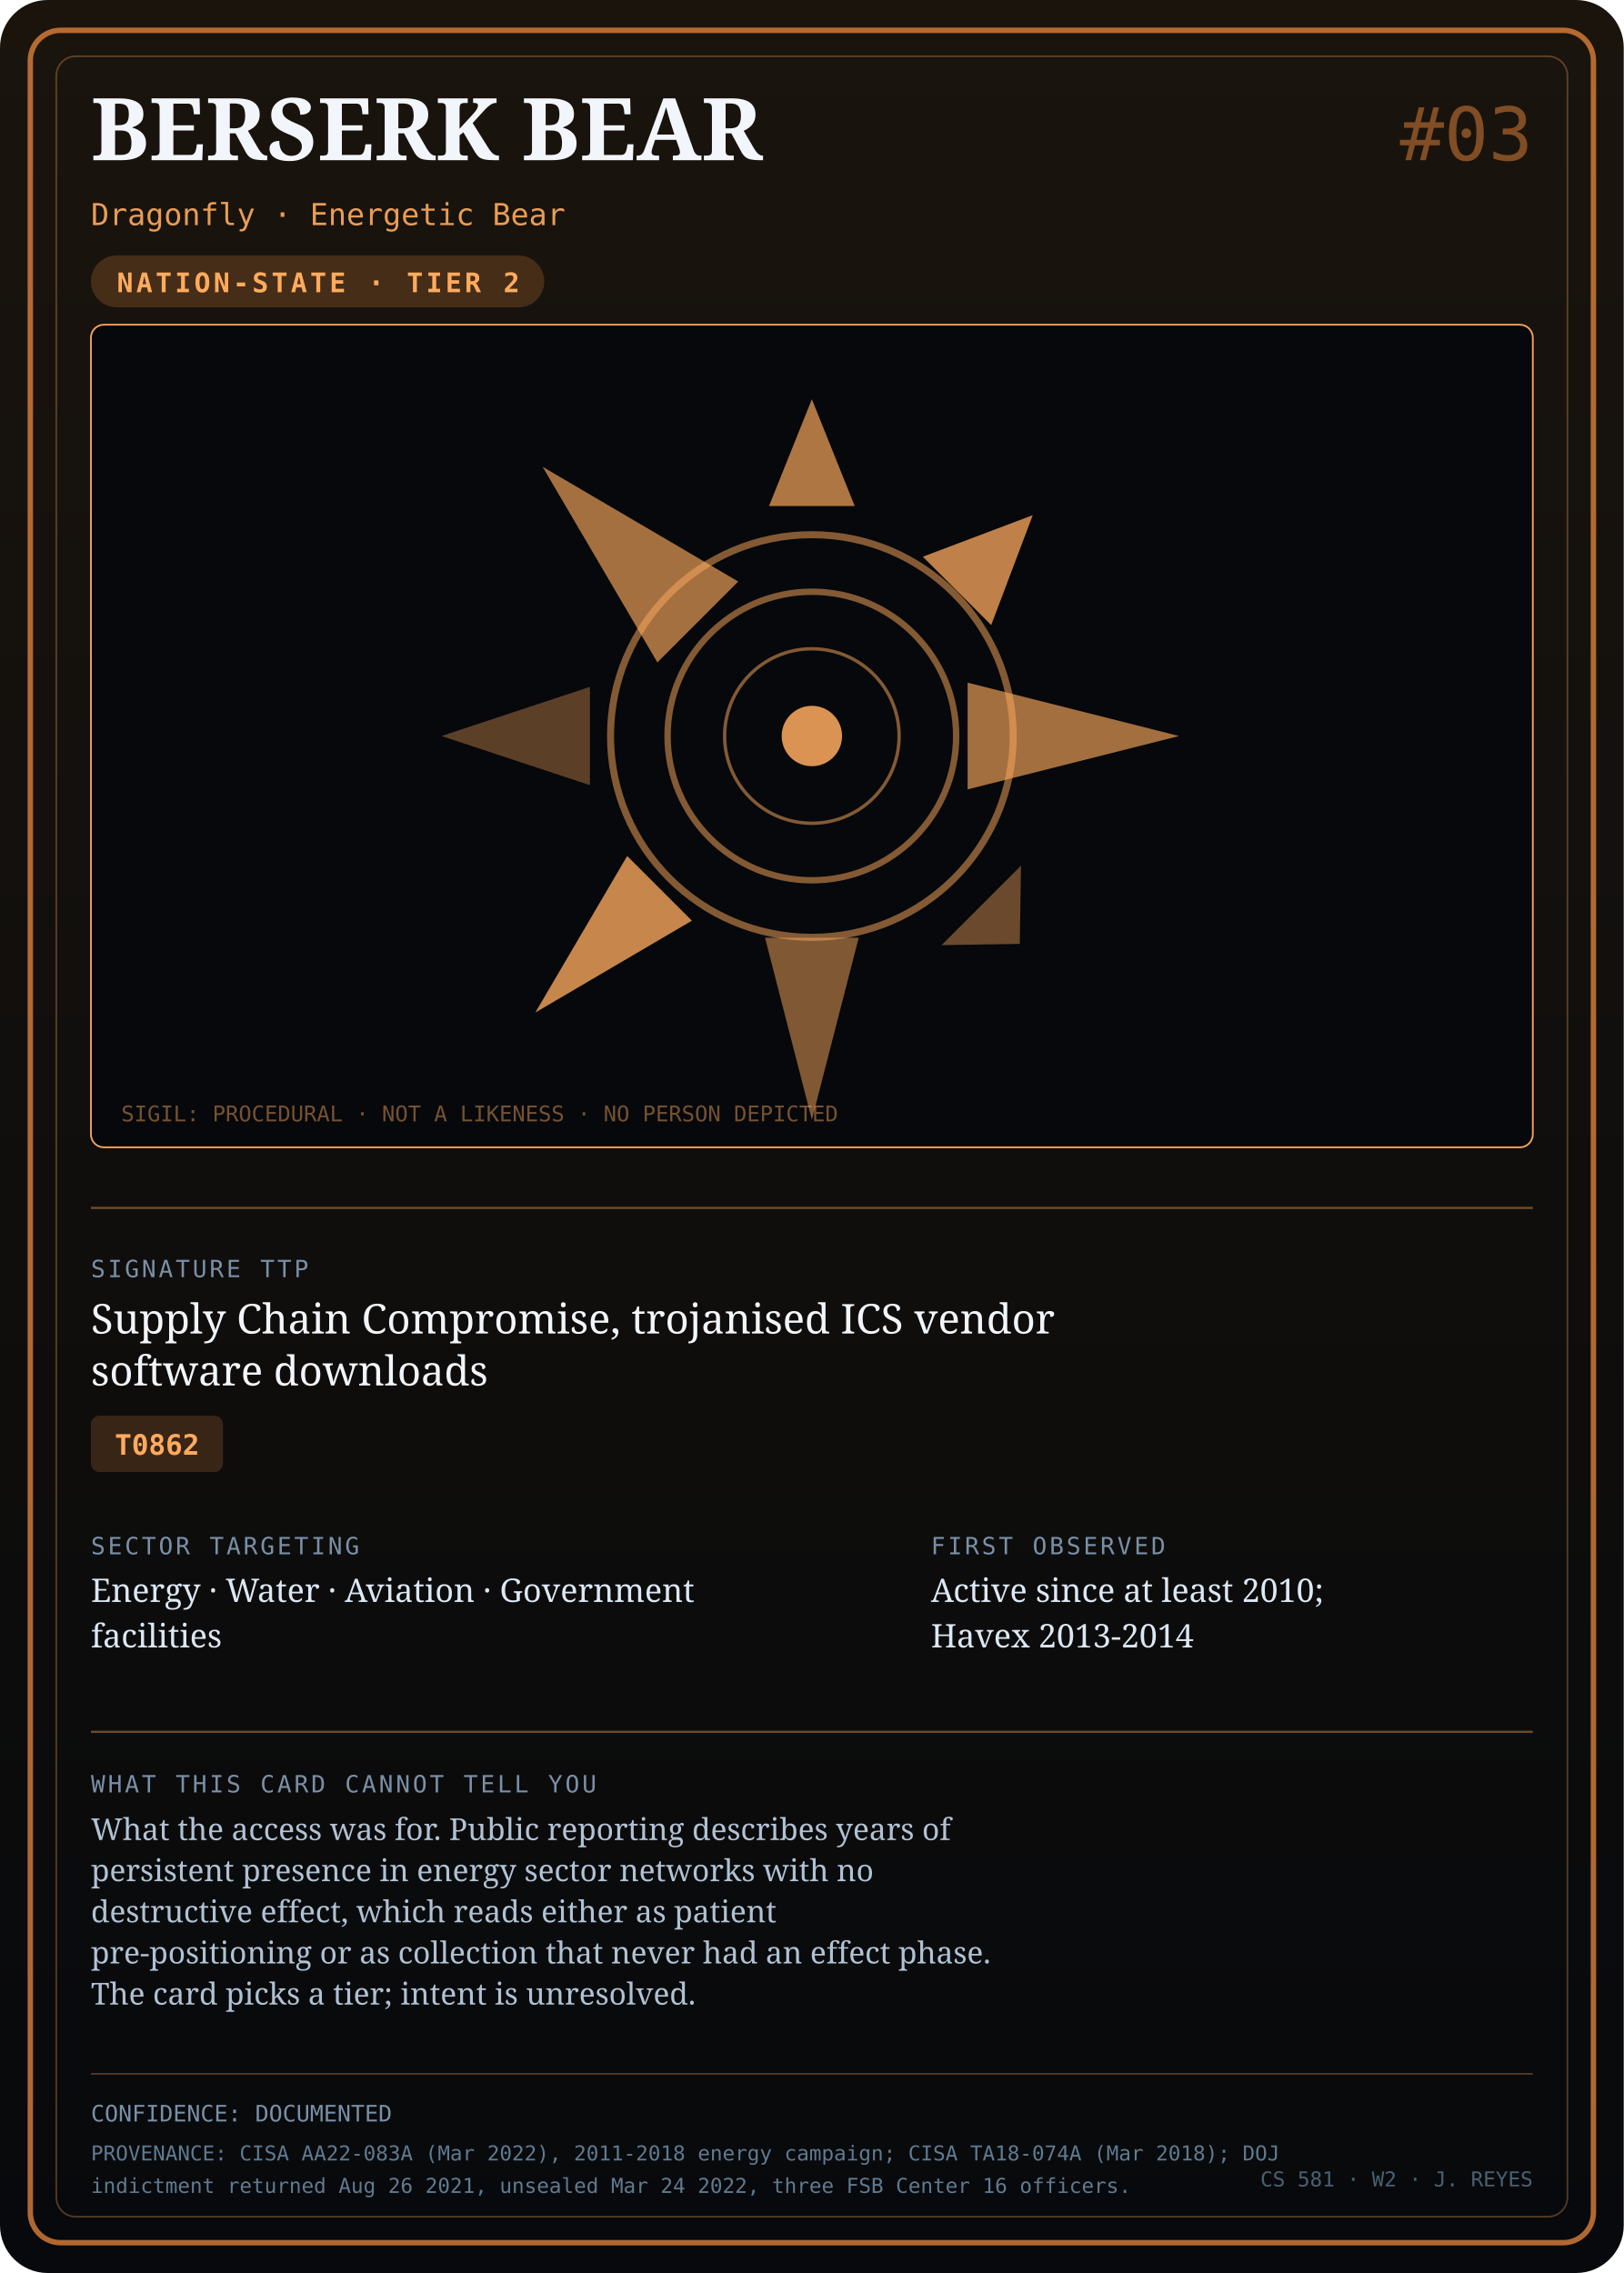
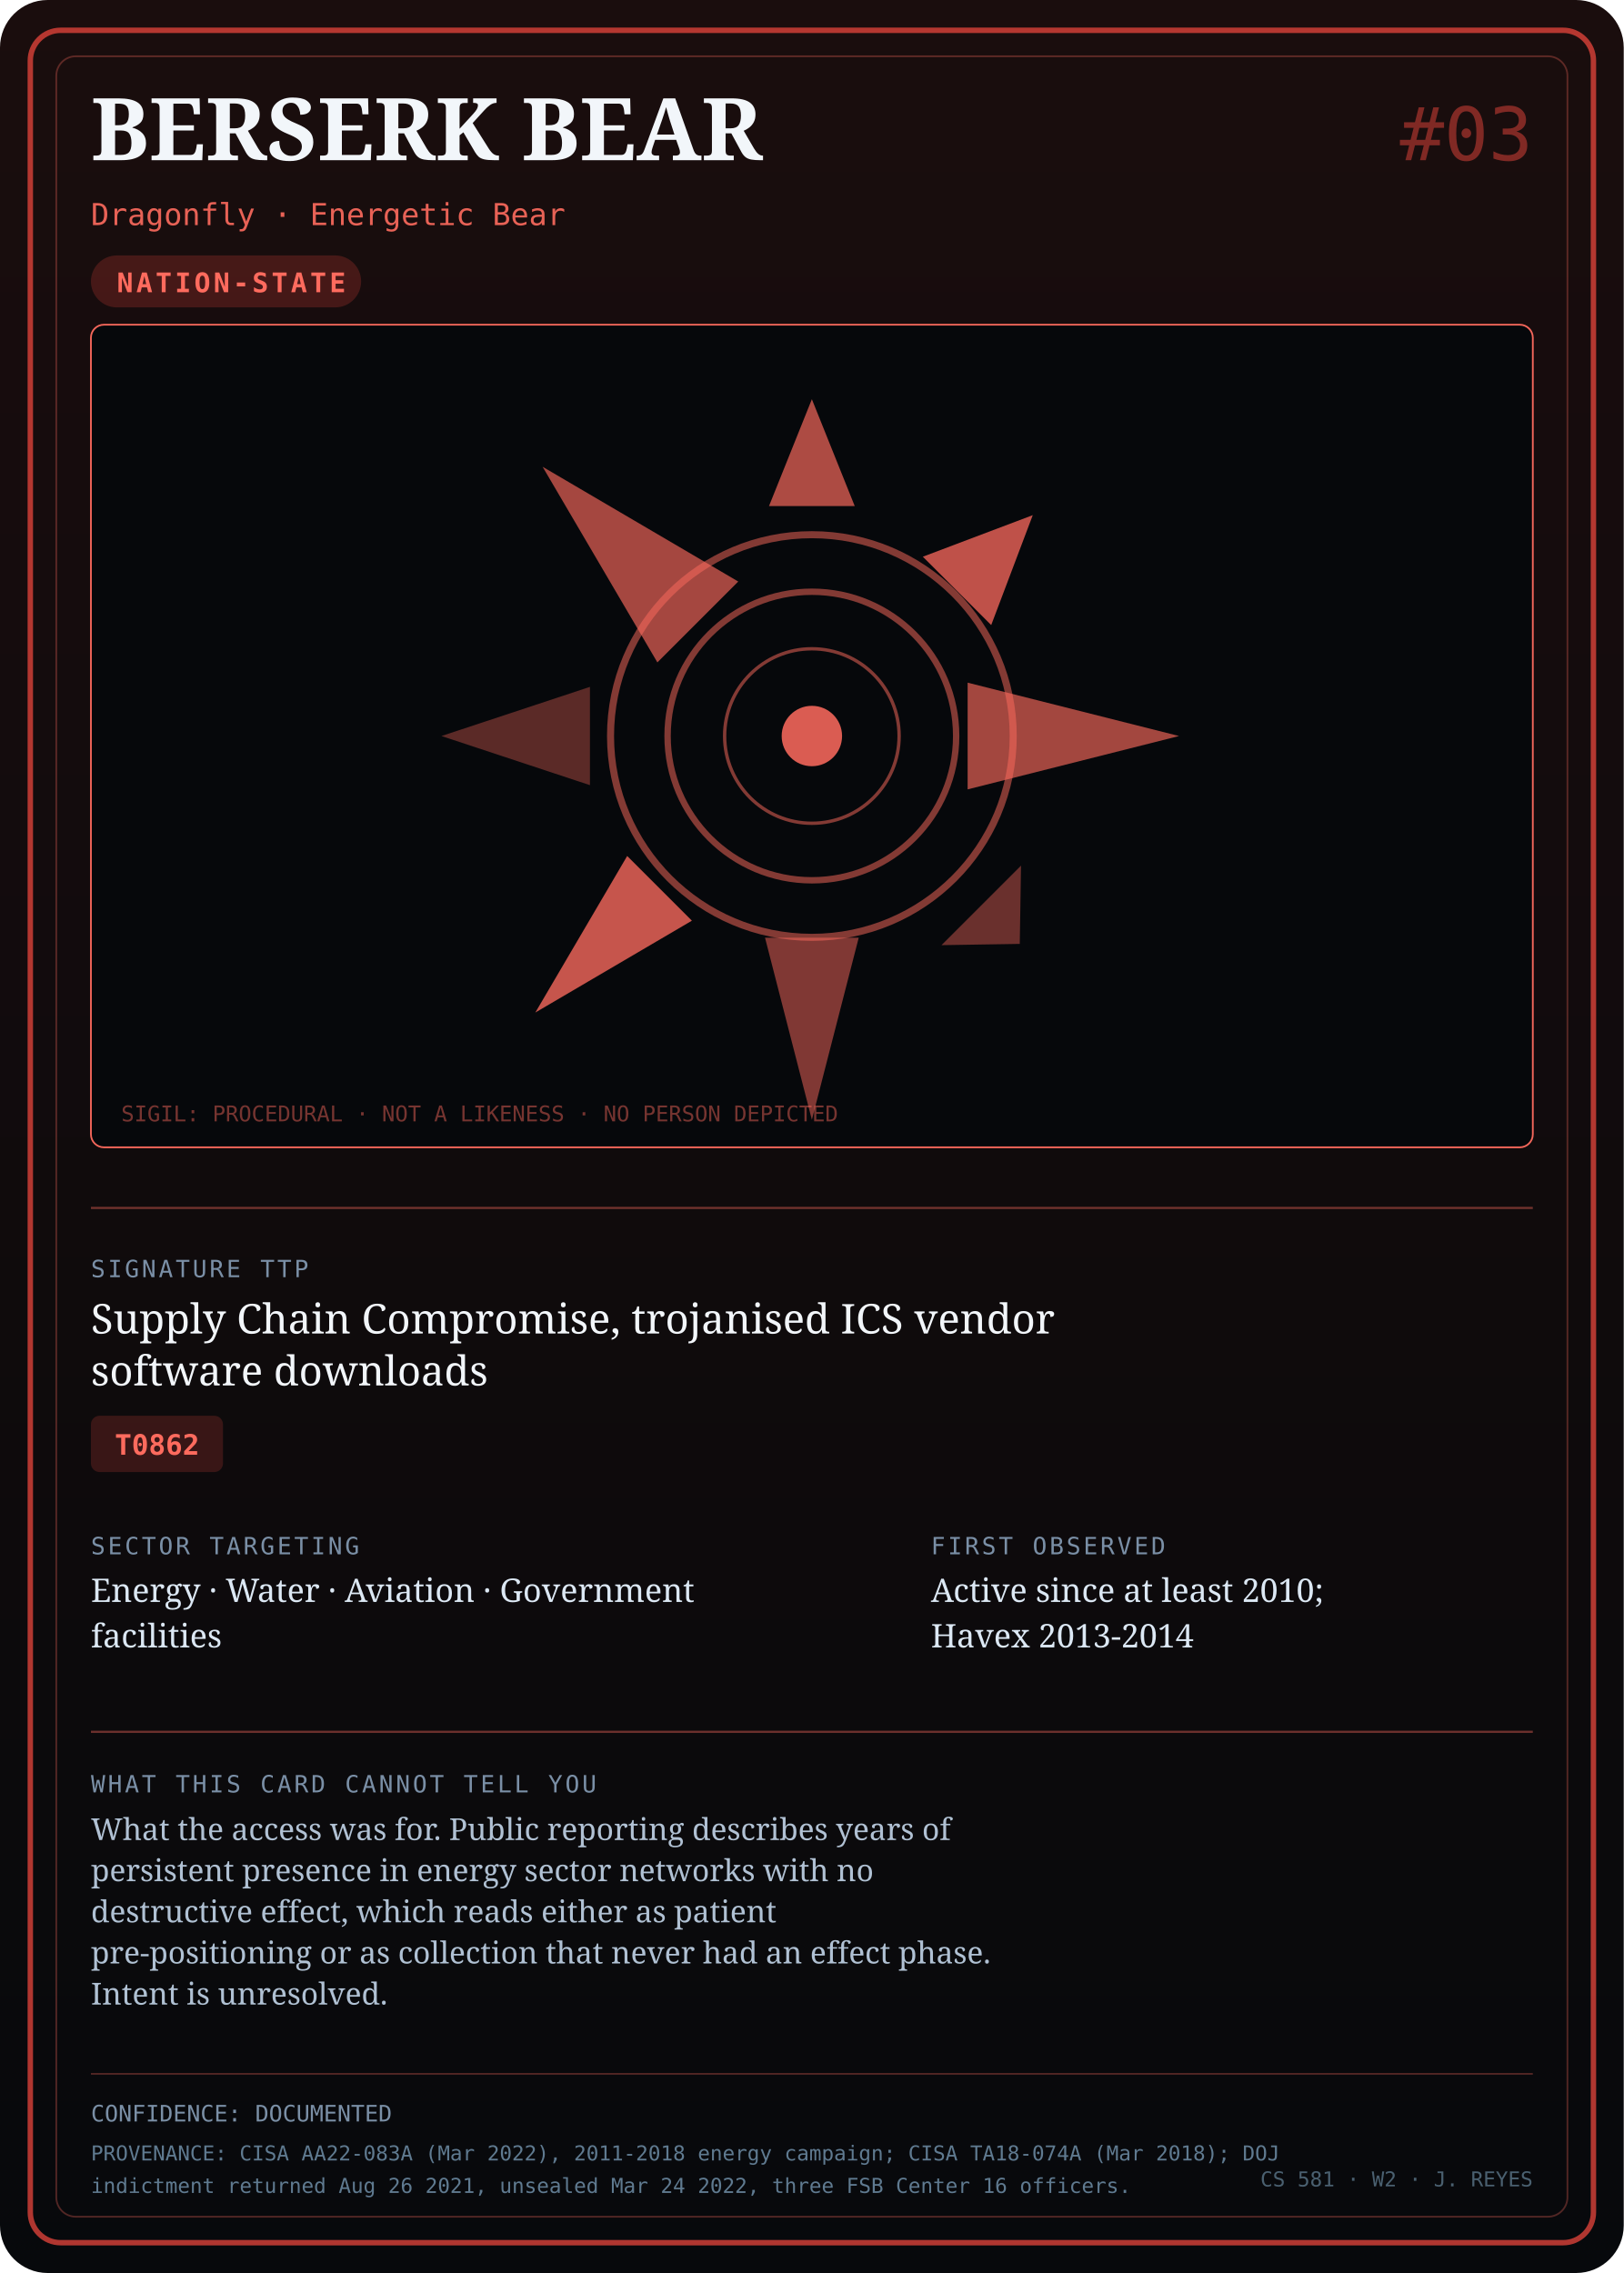
<svg xmlns="http://www.w3.org/2000/svg" viewBox="0 0 750 1050" width="750" height="1050" role="img" aria-label="Threat actor card: BERSERK BEAR">
  <defs>
    <linearGradient id="g03" x1="0" y1="0" x2="0" y2="1">
-       <stop offset="0" stop-color="#1a140d" />
+       <stop offset="0" stop-color="#1a0d0d" />
      <stop offset="1" stop-color="#07090c" />
    </linearGradient>
    <clipPath id="art03">
      <rect x="42" y="150" width="666" height="380" rx="6" />
    </clipPath>
  </defs>
  <rect width="750" height="1050" rx="22" fill="url(#g03)" />
-   <rect x="14" y="14" width="722" height="1022" rx="14" fill="none" stroke="#e8873c" stroke-width="2.5" opacity="0.75" />
-   <rect x="26" y="26" width="698" height="998" rx="9" fill="none" stroke="#ffab5e" stroke-width="0.8" opacity="0.3" />
+   <rect x="14" y="14" width="722" height="1022" rx="14" fill="none" stroke="#e8453c" stroke-width="2.5" opacity="0.75" />
+   <rect x="26" y="26" width="698" height="998" rx="9" fill="none" stroke="#ff6b5e" stroke-width="0.8" opacity="0.3" />
  <text x="42" y="74" font-family="Georgia,serif" font-size="40" font-weight="bold" fill="#f2f6fa">BERSERK BEAR</text>
-   <text x="42" y="104" font-family="monospace" font-size="14" fill="#ffab5e" opacity="0.9">Dragonfly · Energetic Bear</text>
-   <rect x="42" y="118" width="209.4" height="24" rx="12" fill="#e8873c" opacity="0.22" />
-   <text x="54" y="135" font-family="monospace" font-size="12.5" font-weight="bold" fill="#ffab5e" letter-spacing="1.4">NATION-STATE · TIER 2</text>
-   <text x="708" y="74" text-anchor="end" font-family="monospace" font-size="34" fill="#e8873c" opacity="0.5">#03</text>
-   <rect x="42" y="150" width="666" height="380" rx="6" fill="#05070a" stroke="#ffab5e" stroke-width="0.8" opacity="0.95" />
+   <text x="42" y="104" font-family="monospace" font-size="14" fill="#ff6b5e" opacity="0.9">Dragonfly · Energetic Bear</text>
+   <rect x="42" y="118" width="124.8" height="24" rx="12" fill="#e8453c" opacity="0.22" />
+   <text x="54" y="135" font-family="monospace" font-size="12.5" font-weight="bold" fill="#ff6b5e" letter-spacing="1.4">NATION-STATE</text>
+   <text x="708" y="74" text-anchor="end" font-family="monospace" font-size="34" fill="#e8453c" opacity="0.5">#03</text>
+   <rect x="42" y="150" width="666" height="380" rx="6" fill="#05070a" stroke="#ff6b5e" stroke-width="0.8" opacity="0.95" />
  <g clip-path="url(#art03)">
    <g transform="translate(375 340) scale(1.55)">
      <g transform="rotate(0.0 0 0)">
-         <path d="M -12.774 -68.535 L 0 -100.379 L 12.774 -68.535 Z" fill="#ffab5e" opacity="0.67" />
+         <path d="M -12.774 -68.535 L 0 -100.379 L 12.774 -68.535 Z" fill="#ff6b5e" opacity="0.67" />
      </g>
      <g transform="rotate(45.0 0 0)">
-         <path d="M -14.409 -61.17 L 0 -93.094 L 14.409 -61.17 Z" fill="#ffab5e" opacity="0.74" />
+         <path d="M -14.409 -61.17 L 0 -93.094 L 14.409 -61.17 Z" fill="#ff6b5e" opacity="0.74" />
      </g>
      <g transform="rotate(90.0 0 0)">
-         <path d="M -15.901 -46.418 L 0 -109.414 L 15.901 -46.418 Z" fill="#ffab5e" opacity="0.63" />
+         <path d="M -15.901 -46.418 L 0 -109.414 L 15.901 -46.418 Z" fill="#ff6b5e" opacity="0.63" />
      </g>
      <g transform="rotate(135.0 0 0)">
-         <path d="M -16.761 -71.384 L 0 -87.618 L 16.761 -71.384 Z" fill="#ffab5e" opacity="0.40" />
+         <path d="M -16.761 -71.384 L 0 -87.618 L 16.761 -71.384 Z" fill="#ff6b5e" opacity="0.40" />
      </g>
      <g transform="rotate(180.0 0 0)">
-         <path d="M -13.963 -60.101 L 0 -114.381 L 13.963 -60.101 Z" fill="#ffab5e" opacity="0.49" />
+         <path d="M -13.963 -60.101 L 0 -114.381 L 13.963 -60.101 Z" fill="#ff6b5e" opacity="0.49" />
      </g>
      <g transform="rotate(225.0 0 0)">
-         <path d="M -13.635 -64.198 L 0 -116.55 L 13.635 -64.198 Z" fill="#ffab5e" opacity="0.77" />
+         <path d="M -13.635 -64.198 L 0 -116.55 L 13.635 -64.198 Z" fill="#ff6b5e" opacity="0.77" />
      </g>
      <g transform="rotate(270.0 0 0)">
-         <path d="M -14.646 -66.134 L 0 -110.39 L 14.646 -66.134 Z" fill="#ffab5e" opacity="0.34" />
+         <path d="M -14.646 -66.134 L 0 -110.39 L 14.646 -66.134 Z" fill="#ff6b5e" opacity="0.34" />
      </g>
      <g transform="rotate(315.0 0 0)">
-         <path d="M -17.041 -48.066 L 0 -113.474 L 17.041 -48.066 Z" fill="#ffab5e" opacity="0.64" />
+         <path d="M -17.041 -48.066 L 0 -113.474 L 17.041 -48.066 Z" fill="#ff6b5e" opacity="0.64" />
      </g>
-       <circle r="26" fill="none" stroke="#ffab5e" stroke-width="1.0" opacity="0.5" />
-       <circle r="43" fill="none" stroke="#ffab5e" stroke-width="1.9" opacity="0.5" />
-       <circle r="60" fill="none" stroke="#ffab5e" stroke-width="2.1" opacity="0.5" />
-       <circle r="9" fill="#ffab5e" opacity="0.85" />
+       <circle r="26" fill="none" stroke="#ff6b5e" stroke-width="1.0" opacity="0.5" />
+       <circle r="43" fill="none" stroke="#ff6b5e" stroke-width="1.9" opacity="0.5" />
+       <circle r="60" fill="none" stroke="#ff6b5e" stroke-width="2.1" opacity="0.5" />
+       <circle r="9" fill="#ff6b5e" opacity="0.85" />
    </g>
  </g>
-   <text x="56" y="518" font-family="monospace" font-size="10" fill="#ffab5e" opacity="0.45">SIGIL: PROCEDURAL · NOT A LIKENESS · NO PERSON DEPICTED</text>
-   <line x1="42" y1="558" x2="708" y2="558" stroke="#ffab5e" stroke-width="1" opacity="0.4" />
+   <text x="56" y="518" font-family="monospace" font-size="10" fill="#ff6b5e" opacity="0.45">SIGIL: PROCEDURAL · NOT A LIKENESS · NO PERSON DEPICTED</text>
+   <line x1="42" y1="558" x2="708" y2="558" stroke="#ff6b5e" stroke-width="1" opacity="0.4" />
  <text x="42" y="590" font-family="monospace" font-size="11" fill="#7a8fa6" letter-spacing="1.2">SIGNATURE TTP</text>
  <text x="42" y="616" font-family="Georgia,serif" font-size="19" fill="#f2f6fa">Supply Chain Compromise, trojanised ICS vendor</text>
  <text x="42" y="640" font-family="Georgia,serif" font-size="19" fill="#f2f6fa">software downloads</text>
-   <rect x="42" y="654" width="61" height="26" rx="4" fill="#e8873c" opacity="0.2" />
-   <text x="53" y="672" font-family="monospace" font-size="13" font-weight="bold" fill="#ffab5e">T0862</text>
+   <rect x="42" y="654" width="61" height="26" rx="4" fill="#e8453c" opacity="0.2" />
+   <text x="53" y="672" font-family="monospace" font-size="13" font-weight="bold" fill="#ff6b5e">T0862</text>
  <text x="42" y="718" font-family="monospace" font-size="11" fill="#7a8fa6" letter-spacing="1.2">SECTOR TARGETING</text>
  <text x="42" y="740" font-family="Georgia,serif" font-size="15" fill="#dce8f4">Energy · Water · Aviation · Government</text>
  <text x="42" y="761" font-family="Georgia,serif" font-size="15" fill="#dce8f4">facilities</text>
  <text x="430" y="718" font-family="monospace" font-size="11" fill="#7a8fa6" letter-spacing="1.2">FIRST OBSERVED</text>
  <text x="430" y="740" font-family="Georgia,serif" font-size="15" fill="#dce8f4">Active since at least 2010;</text>
  <text x="430" y="761" font-family="Georgia,serif" font-size="15" fill="#dce8f4">Havex 2013-2014</text>
-   <line x1="42" y1="800" x2="708" y2="800" stroke="#ffab5e" stroke-width="1" opacity="0.4" />
+   <line x1="42" y1="800" x2="708" y2="800" stroke="#ff6b5e" stroke-width="1" opacity="0.4" />
  <text x="42" y="828" font-family="monospace" font-size="11" fill="#7a8fa6" letter-spacing="1.2">WHAT THIS CARD CANNOT TELL YOU</text>
  <text x="42" y="850" font-family="Georgia,serif" font-size="14" fill="#b9cbdd" opacity="0.95">What the access was for. Public reporting describes years of</text>
  <text x="42" y="869" font-family="Georgia,serif" font-size="14" fill="#b9cbdd" opacity="0.95">persistent presence in energy sector networks with no</text>
  <text x="42" y="888" font-family="Georgia,serif" font-size="14" fill="#b9cbdd" opacity="0.95">destructive effect, which reads either as patient</text>
  <text x="42" y="907" font-family="Georgia,serif" font-size="14" fill="#b9cbdd" opacity="0.95">pre-positioning or as collection that never had an effect phase.</text>
-   <text x="42" y="926" font-family="Georgia,serif" font-size="14" fill="#b9cbdd" opacity="0.95">The card picks a tier; intent is unresolved.</text>
-   <line x1="42" y1="958" x2="708" y2="958" stroke="#ffab5e" stroke-width="0.8" opacity="0.3" />
+   <text x="42" y="926" font-family="Georgia,serif" font-size="14" fill="#b9cbdd" opacity="0.95">Intent is unresolved.</text>
+   <line x1="42" y1="958" x2="708" y2="958" stroke="#ff6b5e" stroke-width="0.8" opacity="0.3" />
  <text x="42" y="980" font-family="monospace" font-size="10.5" fill="#7a8fa6">CONFIDENCE: DOCUMENTED</text>
  <text x="42" y="998" font-family="monospace" font-size="9.5" fill="#5f7a90">PROVENANCE: CISA AA22-083A (Mar 2022), 2011-2018 energy campaign; CISA TA18-074A (Mar 2018); DOJ</text>
  <text x="42" y="1013" font-family="monospace" font-size="9.5" fill="#5f7a90">indictment returned Aug 26 2021, unsealed Mar 24 2022, three FSB Center 16 officers.</text>
  <text x="708" y="1010" text-anchor="end" font-family="monospace" font-size="9.5" fill="#4a6070">CS 581 · W2 · J. REYES</text>
</svg>
